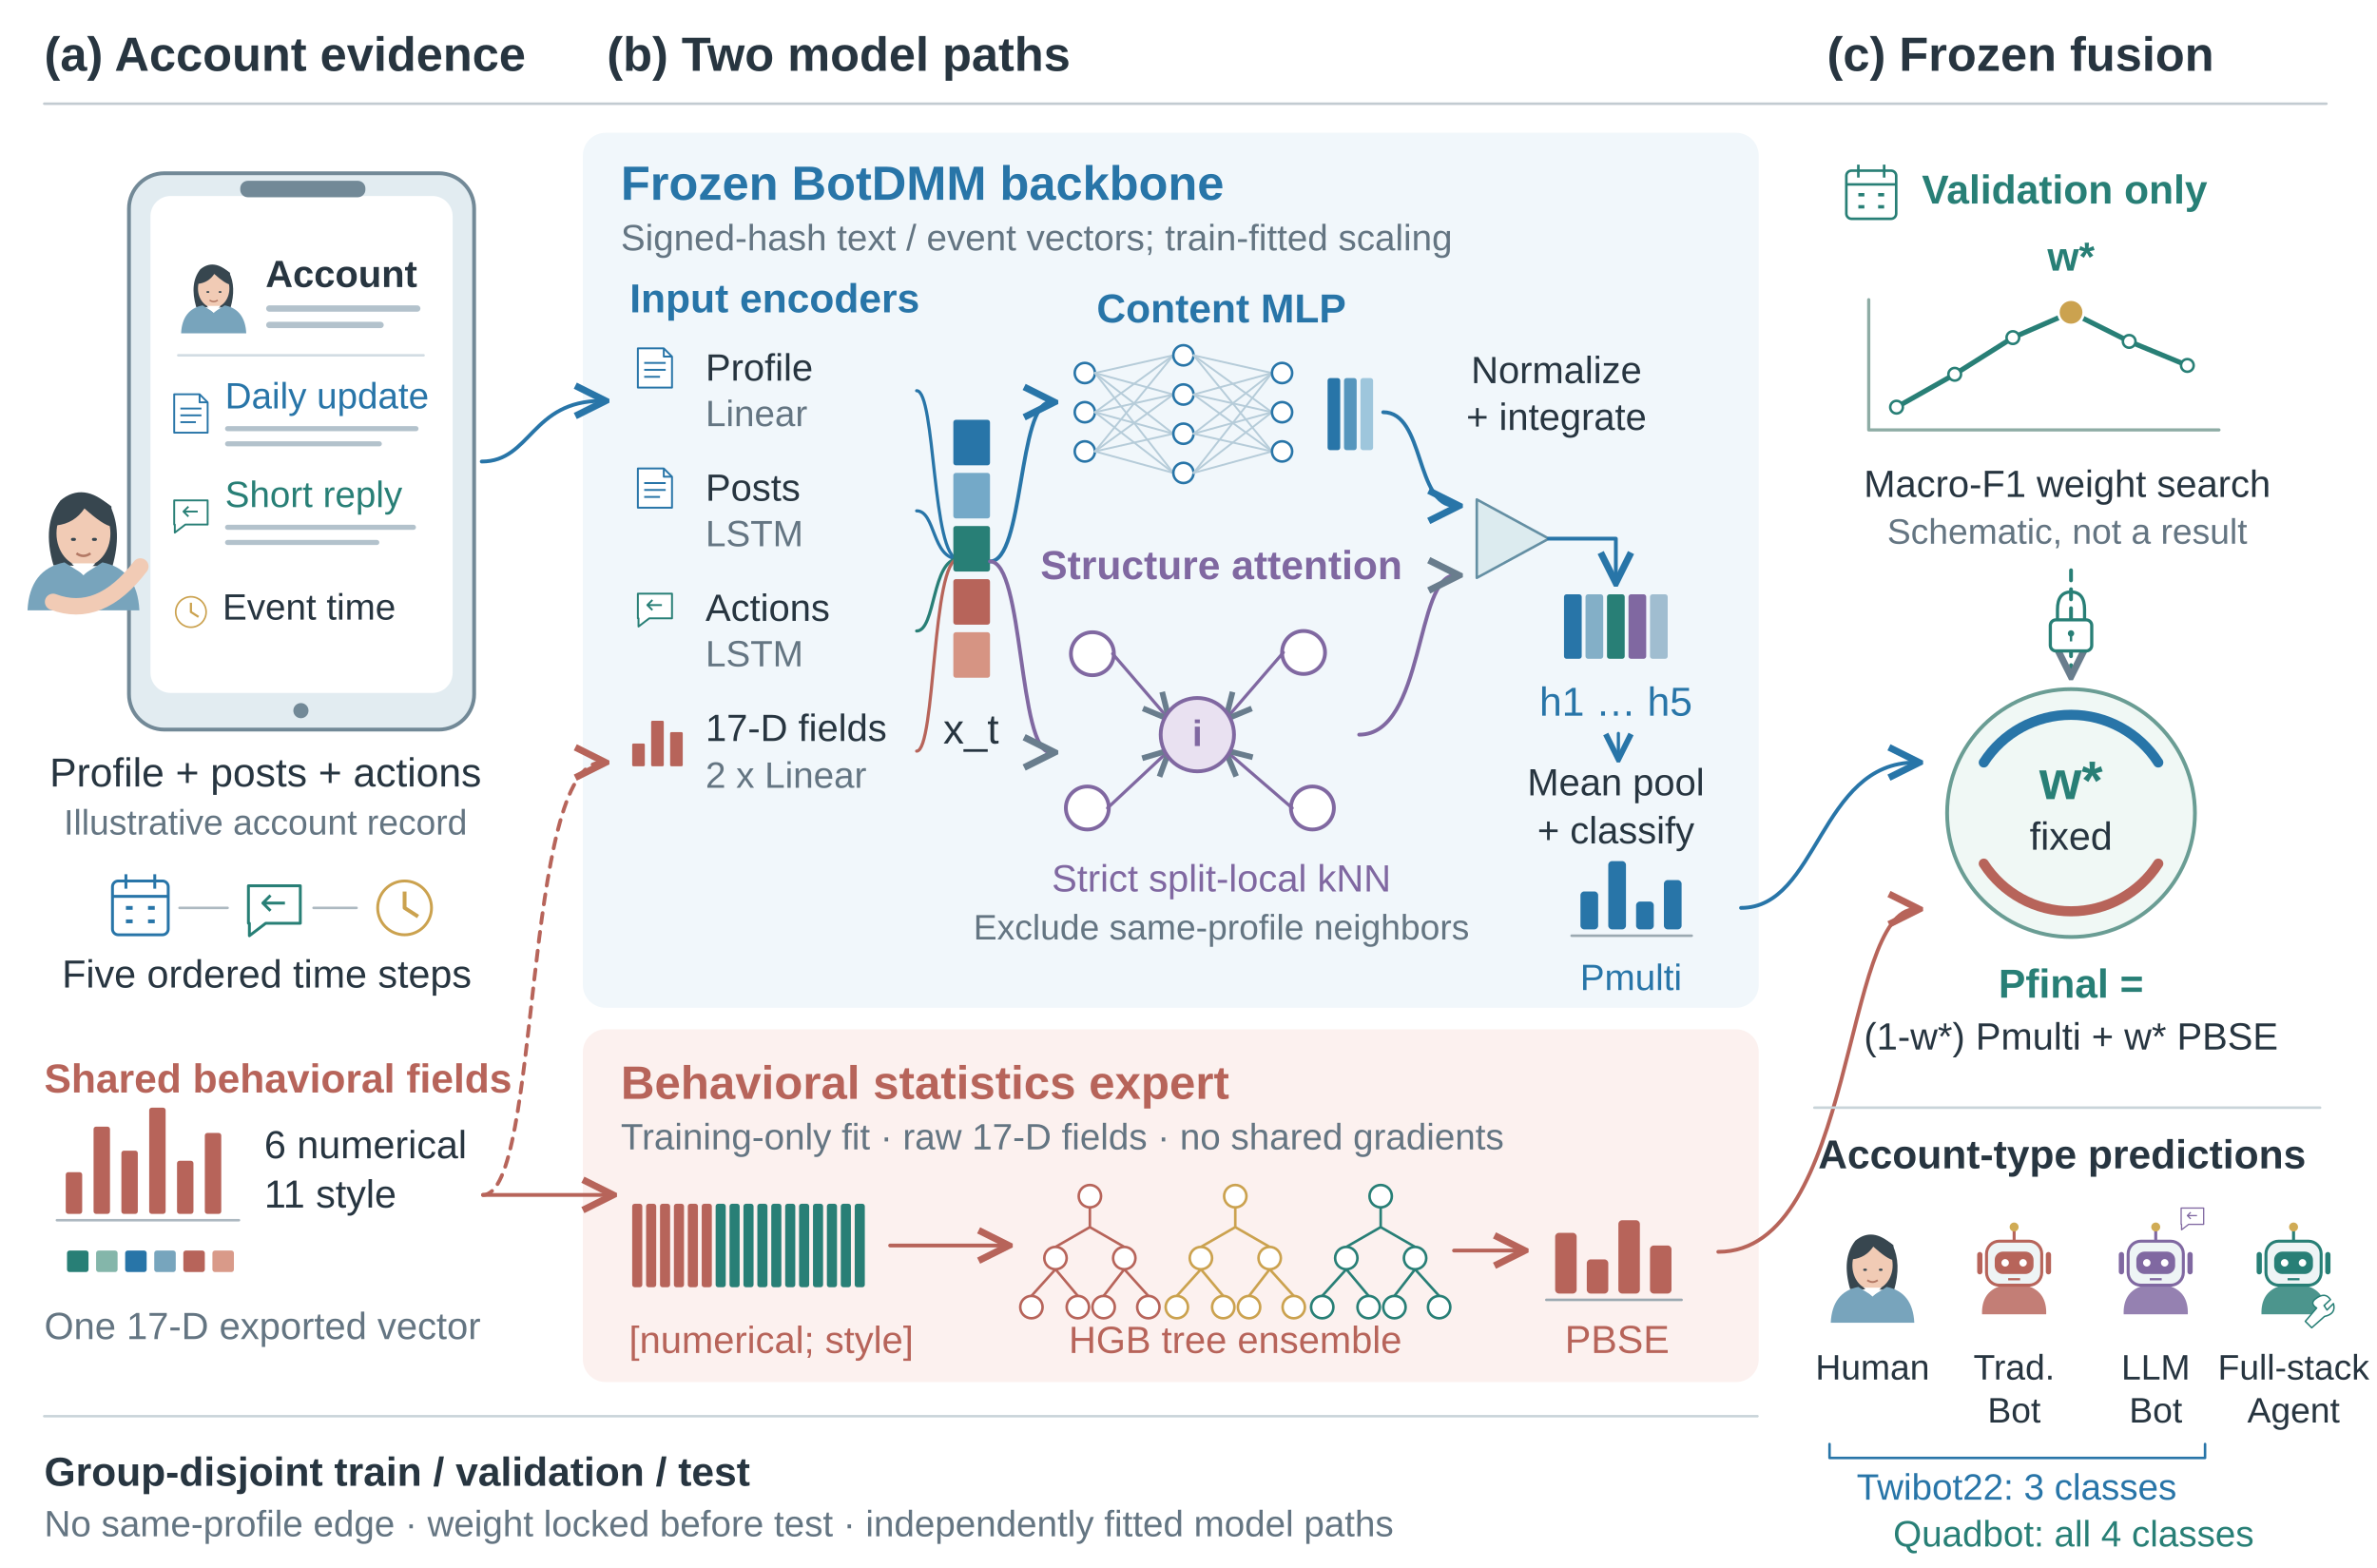
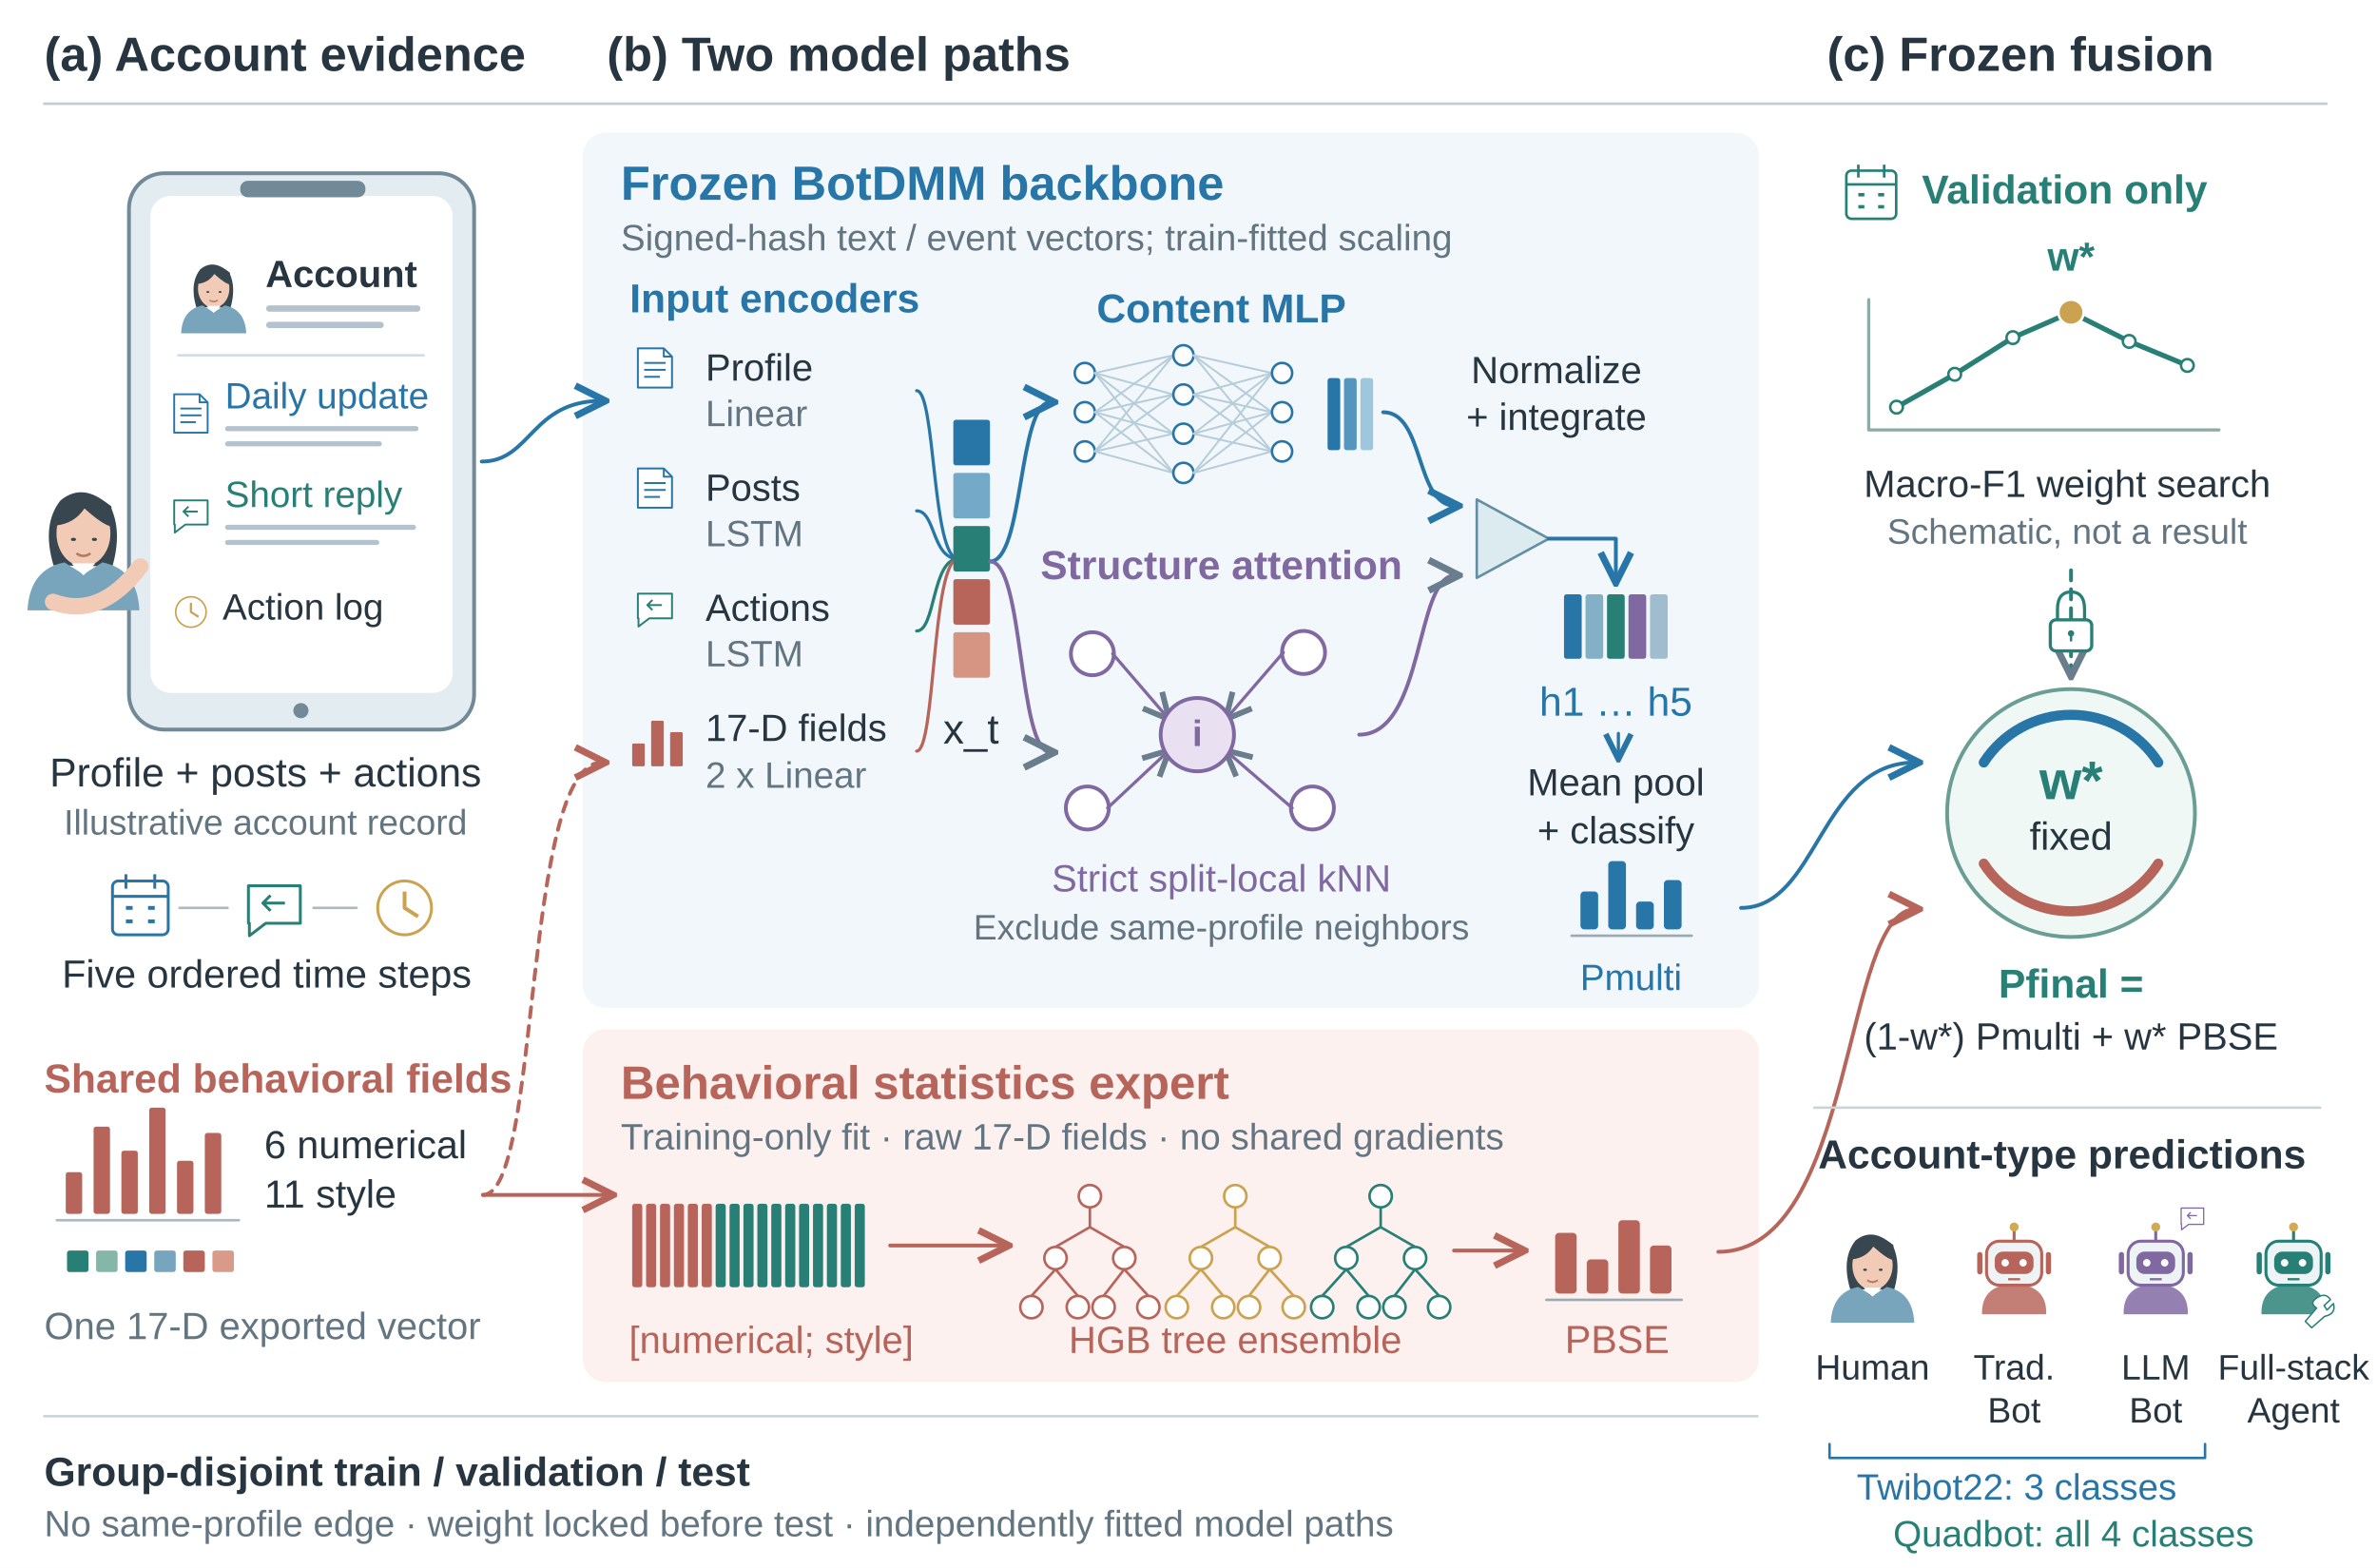
<svg xmlns="http://www.w3.org/2000/svg" width="1880" height="1240" viewBox="0 0 1880 1240">
  <defs>
    <style>text{font-family:Arial,"DejaVu Sans",sans-serif}use{stroke-linejoin:round}</style>
    <marker id="arr" markerWidth="10" markerHeight="10" refX="8" refY="5" orient="auto">
      <path d="M1 1 L9 5 L1 9" fill="none" stroke="#697d8d" stroke-width="1.8" />
    </marker>
    <marker id="barr" markerWidth="10" markerHeight="10" refX="8" refY="5" orient="auto">
      <path d="M1 1 L9 5 L1 9" fill="none" stroke="#2875a8" stroke-width="1.8" />
    </marker>
    <marker id="rarr" markerWidth="10" markerHeight="10" refX="8" refY="5" orient="auto">
      <path d="M1 1 L9 5 L1 9" fill="none" stroke="#b7645a" stroke-width="1.8" />
    </marker>
    <g id="person">
      <path d="M-30 28 Q-42-13-23-37 Q0-56 27-31 Q39-6 29 29" fill="#37464f" />
      <ellipse cx="0" cy="-4" rx="27" ry="33" fill="#f1cbb5" />
      <path d="M-27-12 Q-9-14 1-29 Q20-12 28-11 V-31 Q0-53-24-32 Z" fill="#37464f" />
      <path d="M-56 73 Q-54 32-19 25 L0 37 L19 25 Q54 32 56 73" fill="#78a4bc" />
      <path d="M-12 26 L0 38 L12 26" fill="#fff" />
      <path d="M-11 2 h2 M10 2 h2" stroke="#37464f" stroke-width="3" stroke-linecap="round" />
      <path d="M-7 16 Q0 21 7 16" fill="none" stroke="#b37965" stroke-width="2.5" />
    </g>
    <g id="robot">
      <path d="M0-39 V-54" fill="none" stroke="currentColor" stroke-width="4" />
      <circle cx="0" cy="-57" r="6" fill="#d0ab55" />
      <rect x="-37" y="-38" width="74" height="59" rx="17" fill="#eef4f5" stroke="currentColor" stroke-width="4" />
      <rect x="-26" y="-24" width="52" height="30" rx="11" fill="currentColor" />
      <circle cx="-12" cy="-9" r="5" fill="#fff" />
      <circle cx="12" cy="-9" r="5" fill="#fff" />
      <path d="M-8 13 H8" stroke="currentColor" stroke-width="3" />
      <path d="M-46-20 V3 M46-20 V3" stroke="currentColor" stroke-width="7" stroke-linecap="round" />
      <path d="M-18 22 Q-44 30-43 60 H43 Q44 30 18 22" fill="currentColor" opacity=".83" />
    </g>
    <g id="post">
      <path d="M-27-31 H14 L27-18 V31 H-27 Z" fill="#fff" stroke="currentColor" stroke-width="3" />
      <path d="M14-31 V-18 H27 M-17-8 H17 M-17 3 H17 M-17 14 H8" fill="none" stroke="currentColor" stroke-width="3" />
    </g>
    <g id="reply">
      <path d="M-27-23 H27 V16 H-9 L-26 29 V16 H-27 Z" fill="#fff" stroke="currentColor" stroke-width="3" />
      <path d="M11-5 H-12 M-4-13 L-12-5 L-4 3" fill="none" stroke="currentColor" stroke-width="3" />
    </g>
    <g id="clock">
      <circle r="28" fill="#fff" stroke="currentColor" stroke-width="3" />
      <path d="M0-17 V0 L14 9" fill="none" stroke="currentColor" stroke-width="4" />
    </g>
    <g id="calendar">
      <rect x="-29" y="-28" width="58" height="56" rx="6" fill="#fff" stroke="currentColor" stroke-width="3" />
      <path d="M-29-12 H29 M-15-35 V-20 M15-35 V-20" fill="none" stroke="currentColor" stroke-width="3" />
      <path d="M-15 0 h7 M8 0 h7 M-15 14 h7 M8 14 h7" fill="none" stroke="currentColor" stroke-width="4" />
    </g>
    <g id="lock">
      <path d="M-17-5 V-19 Q-17-41 0-41 Q17-41 17-19 V-5" fill="none" stroke="currentColor" stroke-width="4" />
      <rect x="-26" y="-6" width="52" height="39" rx="7" fill="#fff" stroke="currentColor" stroke-width="4" />
      <circle cy="11" r="4" fill="currentColor" />
      <path d="M0 12 V21" stroke="currentColor" stroke-width="3" />
    </g>
    <g id="wrench">
      <path d="M-10-22 Q10-38 21-21 L8-9 L14 0 L27-13 Q33 8 9 13 L-17 36 L-30 23 L-7-4 Q-21-13-10-22 Z" fill="#fff" stroke="currentColor" stroke-width="3" />
    </g>
  </defs>
  <rect x="0" y="0" width="1880" height="1240" rx="0" fill="#fff" stroke="none" stroke-width="2" />
  <text x="35" y="56" font-size="38" fill="#273540" font-weight="700" text-anchor="start">(a) Account evidence</text>
  <text x="480" y="56" font-size="38" fill="#273540" font-weight="700" text-anchor="start">(b) Two model paths</text>
  <text x="1445" y="56" font-size="38" fill="#273540" font-weight="700" text-anchor="start">(c) Frozen fusion</text>
  <path d="M35 82 H1840" fill="none" stroke="#c2cbd1" stroke-width="2" stroke-linecap="round" stroke-linejoin="round" />
  <rect x="461" y="105" width="930" height="692" rx="18" fill="#f1f7fb" stroke="none" stroke-width="2" />
  <rect x="461" y="814" width="930" height="279" rx="18" fill="#fcf1ef" stroke="none" stroke-width="2" />
  <rect x="102" y="137" width="273" height="440" rx="28" fill="#e2ecf1" stroke="#728997" stroke-width="3" />
  <rect x="119" y="155" width="239" height="393" rx="16" fill="#fff" stroke="none" stroke-width="2" />
  <rect x="190" y="143" width="99" height="13" rx="6" fill="#728997" stroke="none" stroke-width="2" />
  <use href="#person" transform="translate(169 230) scale(0.46)" color="#273540" />
  <text x="210" y="227" font-size="30" fill="#273540" font-weight="700" text-anchor="start">Account</text>
  <path d="M213 244 H330 M213 257 H301" fill="none" stroke="#b3c2cc" stroke-width="5" stroke-linecap="round" stroke-linejoin="round" />
  <path d="M141 281 H335" fill="none" stroke="#d2dce3" stroke-width="2" stroke-linecap="round" stroke-linejoin="round" />
  <use href="#post" transform="translate(151 327) scale(0.49)" color="#2875a8" />
  <text x="178" y="323" font-size="29" fill="#2875a8" font-weight="400" text-anchor="start">Daily update</text>
  <path d="M180 339 H329 M180 351 H300" fill="none" stroke="#b3c2cc" stroke-width="4" stroke-linecap="round" stroke-linejoin="round" />
  <use href="#reply" transform="translate(151 407) scale(0.49)" color="#287f76" />
  <text x="178" y="401" font-size="29" fill="#287f76" font-weight="400" text-anchor="start">Short reply</text>
  <path d="M180 417 H327 M180 429 H298" fill="none" stroke="#b3c2cc" stroke-width="4" stroke-linecap="round" stroke-linejoin="round" />
  <use href="#clock" transform="translate(151 484) scale(0.43)" color="#cba24f" />
-   <text x="176" y="490" font-size="29" fill="#273540" font-weight="400" text-anchor="start">Event time</text>
+   <text x="176" y="490" font-size="29" fill="#273540" font-weight="400" text-anchor="start">Action log</text>
  <circle cx="238" cy="562" r="6" fill="#728997" stroke="none" stroke-width="2" />
  <use href="#person" transform="translate(66 425) scale(0.79)" color="#273540" />
  <path d="M42 476 Q79 490 111 448" fill="none" stroke="#f1cbb5" stroke-width="13" stroke-linecap="round" stroke-linejoin="round" />
  <text x="210" y="622" font-size="32" fill="#273540" font-weight="400" text-anchor="middle">Profile + posts + actions</text>
  <text x="210" y="660" font-size="28" fill="#647582" font-weight="400" text-anchor="middle">Illustrative account record</text>
  <use href="#calendar" transform="translate(111 718) scale(0.76)" color="#2875a8" />
  <use href="#reply" transform="translate(217 718) scale(0.76)" color="#287f76" />
  <use href="#clock" transform="translate(320 718) scale(0.76)" color="#cba24f" />
  <path d="M142 718 H180 M248 718 H282" fill="none" stroke="#adb9c1" stroke-width="2" stroke-linecap="round" stroke-linejoin="round" />
  <text x="211" y="781" font-size="31" fill="#273540" font-weight="400" text-anchor="middle">Five ordered time steps</text>
  <text x="35" y="864" font-size="32" fill="#b7645a" font-weight="700" text-anchor="start">Shared behavioral fields</text>
  <rect x="52" y="927" width="13" height="33" rx="2" fill="#b7645a" stroke="none" stroke-width="2" />
  <rect x="74" y="891" width="13" height="69" rx="2" fill="#b7645a" stroke="none" stroke-width="2" />
  <rect x="96" y="910" width="13" height="50" rx="2" fill="#b7645a" stroke="none" stroke-width="2" />
  <rect x="118" y="876" width="13" height="84" rx="2" fill="#b7645a" stroke="none" stroke-width="2" />
  <rect x="140" y="918" width="13" height="42" rx="2" fill="#b7645a" stroke="none" stroke-width="2" />
  <rect x="162" y="896" width="13" height="64" rx="2" fill="#b7645a" stroke="none" stroke-width="2" />
  <path d="M45 965 H189" fill="none" stroke="#adb9c1" stroke-width="2" stroke-linecap="round" stroke-linejoin="round" />
  <text x="209" y="916" font-size="31" fill="#273540" font-weight="400" text-anchor="start">6 numerical</text>
  <text x="209" y="955" font-size="31" fill="#273540" font-weight="400" text-anchor="start">11 style</text>
  <rect x="53" y="989" width="17" height="17" rx="2" fill="#287f76" stroke="none" stroke-width="2" />
  <rect x="76" y="989" width="17" height="17" rx="2" fill="#84b6aa" stroke="none" stroke-width="2" />
  <rect x="99" y="989" width="17" height="17" rx="2" fill="#2875a8" stroke="none" stroke-width="2" />
  <rect x="122" y="989" width="17" height="17" rx="2" fill="#77a5bd" stroke="none" stroke-width="2" />
  <rect x="145" y="989" width="17" height="17" rx="2" fill="#b7645a" stroke="none" stroke-width="2" />
  <rect x="168" y="989" width="17" height="17" rx="2" fill="#d99a89" stroke="none" stroke-width="2" />
  <text x="35" y="1059" font-size="30" fill="#647582" font-weight="400" text-anchor="start">One 17-D exported vector</text>
  <path d="M381 365 C420 365 420 317 476 317" fill="none" stroke="#2875a8" stroke-width="3" stroke-linecap="round" stroke-linejoin="round" marker-end="url(#barr)" />
  <path d="M382 945 C428 945 413 603 476 603" fill="none" stroke="#b7645a" stroke-width="3" stroke-linecap="round" stroke-linejoin="round" marker-end="url(#rarr)" stroke-dasharray="8 7" />
  <path d="M382 945 H482" fill="none" stroke="#b7645a" stroke-width="3" stroke-linecap="round" stroke-linejoin="round" marker-end="url(#rarr)" />
  <text x="491" y="158" font-size="38" fill="#2875a8" font-weight="700" text-anchor="start">Frozen BotDMM backbone</text>
  <text x="491" y="198" font-size="29" fill="#647582" font-weight="400" text-anchor="start">Signed-hash text / event vectors; train-fitted scaling</text>
  <text x="498" y="247" font-size="32" fill="#2875a8" font-weight="700" text-anchor="start">Input encoders</text>
  <use href="#post" transform="translate(518 291) scale(0.5)" color="#2875a8" />
  <text x="558" y="301" font-size="30" fill="#273540" font-weight="400" text-anchor="start">Profile</text>
  <text x="558" y="337" font-size="29" fill="#647582" font-weight="400" text-anchor="start">Linear</text>
  <use href="#post" transform="translate(518 386) scale(0.5)" color="#2875a8" />
  <text x="558" y="396" font-size="30" fill="#273540" font-weight="400" text-anchor="start">Posts</text>
  <text x="558" y="432" font-size="29" fill="#647582" font-weight="400" text-anchor="start">LSTM</text>
  <use href="#reply" transform="translate(518 481) scale(0.5)" color="#287f76" />
  <text x="558" y="491" font-size="30" fill="#273540" font-weight="400" text-anchor="start">Actions</text>
  <text x="558" y="527" font-size="29" fill="#647582" font-weight="400" text-anchor="start">LSTM</text>
  <rect x="500" y="588" width="10" height="18" rx="1" fill="#b7645a" stroke="none" stroke-width="2" />
  <rect x="515" y="570" width="10" height="36" rx="1" fill="#b7645a" stroke="none" stroke-width="2" />
  <rect x="530" y="579" width="10" height="27" rx="1" fill="#b7645a" stroke="none" stroke-width="2" />
  <text x="558" y="586" font-size="30" fill="#273540" font-weight="400" text-anchor="start">17-D fields</text>
  <text x="558" y="623" font-size="29" fill="#647582" font-weight="400" text-anchor="start">2 x Linear</text>
  <path d="M725 309 C740 309 737 442 758 442" fill="none" stroke="#2875a8" stroke-width="2.5" stroke-linecap="round" stroke-linejoin="round" />
  <path d="M725 404 C740 404 737 442 758 442" fill="none" stroke="#2875a8" stroke-width="2.5" stroke-linecap="round" stroke-linejoin="round" />
  <path d="M725 499 C740 499 737 442 758 442" fill="none" stroke="#287f76" stroke-width="2.5" stroke-linecap="round" stroke-linejoin="round" />
  <path d="M725 594 C740 594 737 442 758 442" fill="none" stroke="#b7645a" stroke-width="2.5" stroke-linecap="round" stroke-linejoin="round" />
  <rect x="754" y="332" width="29" height="36" rx="2" fill="#2875a8" stroke="none" stroke-width="2" />
  <rect x="754" y="374" width="29" height="36" rx="2" fill="#74a9c8" stroke="none" stroke-width="2" />
  <rect x="754" y="416" width="29" height="36" rx="2" fill="#287f76" stroke="none" stroke-width="2" />
  <rect x="754" y="458" width="29" height="36" rx="2" fill="#b7645a" stroke="none" stroke-width="2" />
  <rect x="754" y="500" width="29" height="36" rx="2" fill="#d69483" stroke="none" stroke-width="2" />
  <text x="768" y="588" font-size="33" fill="#273540" font-weight="400" text-anchor="middle">x_t</text>
  <path d="M783 444 C810 444 805 318 831 318" fill="none" stroke="#2875a8" stroke-width="3" stroke-linecap="round" stroke-linejoin="round" marker-end="url(#barr)" />
  <path d="M783 444 C810 444 805 595 831 595" fill="none" stroke="#8068a1" stroke-width="3" stroke-linecap="round" stroke-linejoin="round" marker-end="url(#arr)" />
  <text x="966" y="255" font-size="32" fill="#2875a8" font-weight="700" text-anchor="middle">Content MLP</text>
  <circle cx="858" cy="295" r="8" fill="#fff" stroke="#2875a8" stroke-width="2" />
  <circle cx="858" cy="326" r="8" fill="#fff" stroke="#2875a8" stroke-width="2" />
  <circle cx="858" cy="357" r="8" fill="#fff" stroke="#2875a8" stroke-width="2" />
  <path d="M866 295 L928 281" fill="none" stroke="#b6ccd9" stroke-width="1.5" stroke-linecap="round" stroke-linejoin="round" />
  <path d="M866 295 L928 312" fill="none" stroke="#b6ccd9" stroke-width="1.5" stroke-linecap="round" stroke-linejoin="round" />
  <path d="M866 295 L928 343" fill="none" stroke="#b6ccd9" stroke-width="1.5" stroke-linecap="round" stroke-linejoin="round" />
  <path d="M866 295 L928 374" fill="none" stroke="#b6ccd9" stroke-width="1.5" stroke-linecap="round" stroke-linejoin="round" />
  <path d="M866 326 L928 281" fill="none" stroke="#b6ccd9" stroke-width="1.5" stroke-linecap="round" stroke-linejoin="round" />
  <path d="M866 326 L928 312" fill="none" stroke="#b6ccd9" stroke-width="1.5" stroke-linecap="round" stroke-linejoin="round" />
  <path d="M866 326 L928 343" fill="none" stroke="#b6ccd9" stroke-width="1.5" stroke-linecap="round" stroke-linejoin="round" />
  <path d="M866 326 L928 374" fill="none" stroke="#b6ccd9" stroke-width="1.5" stroke-linecap="round" stroke-linejoin="round" />
  <path d="M866 357 L928 281" fill="none" stroke="#b6ccd9" stroke-width="1.5" stroke-linecap="round" stroke-linejoin="round" />
  <path d="M866 357 L928 312" fill="none" stroke="#b6ccd9" stroke-width="1.5" stroke-linecap="round" stroke-linejoin="round" />
  <path d="M866 357 L928 343" fill="none" stroke="#b6ccd9" stroke-width="1.5" stroke-linecap="round" stroke-linejoin="round" />
  <path d="M866 357 L928 374" fill="none" stroke="#b6ccd9" stroke-width="1.5" stroke-linecap="round" stroke-linejoin="round" />
  <circle cx="936" cy="281" r="8" fill="#fff" stroke="#2875a8" stroke-width="2" />
  <circle cx="936" cy="312" r="8" fill="#fff" stroke="#2875a8" stroke-width="2" />
  <circle cx="936" cy="343" r="8" fill="#fff" stroke="#2875a8" stroke-width="2" />
  <circle cx="936" cy="374" r="8" fill="#fff" stroke="#2875a8" stroke-width="2" />
  <path d="M944 281 L1006 295" fill="none" stroke="#b6ccd9" stroke-width="1.5" stroke-linecap="round" stroke-linejoin="round" />
  <path d="M944 281 L1006 326" fill="none" stroke="#b6ccd9" stroke-width="1.5" stroke-linecap="round" stroke-linejoin="round" />
  <path d="M944 281 L1006 357" fill="none" stroke="#b6ccd9" stroke-width="1.5" stroke-linecap="round" stroke-linejoin="round" />
  <path d="M944 312 L1006 295" fill="none" stroke="#b6ccd9" stroke-width="1.5" stroke-linecap="round" stroke-linejoin="round" />
  <path d="M944 312 L1006 326" fill="none" stroke="#b6ccd9" stroke-width="1.5" stroke-linecap="round" stroke-linejoin="round" />
  <path d="M944 312 L1006 357" fill="none" stroke="#b6ccd9" stroke-width="1.5" stroke-linecap="round" stroke-linejoin="round" />
  <path d="M944 343 L1006 295" fill="none" stroke="#b6ccd9" stroke-width="1.5" stroke-linecap="round" stroke-linejoin="round" />
  <path d="M944 343 L1006 326" fill="none" stroke="#b6ccd9" stroke-width="1.5" stroke-linecap="round" stroke-linejoin="round" />
  <path d="M944 343 L1006 357" fill="none" stroke="#b6ccd9" stroke-width="1.5" stroke-linecap="round" stroke-linejoin="round" />
  <path d="M944 374 L1006 295" fill="none" stroke="#b6ccd9" stroke-width="1.5" stroke-linecap="round" stroke-linejoin="round" />
  <path d="M944 374 L1006 326" fill="none" stroke="#b6ccd9" stroke-width="1.5" stroke-linecap="round" stroke-linejoin="round" />
  <path d="M944 374 L1006 357" fill="none" stroke="#b6ccd9" stroke-width="1.5" stroke-linecap="round" stroke-linejoin="round" />
  <circle cx="1014" cy="295" r="8" fill="#fff" stroke="#2875a8" stroke-width="2" />
  <circle cx="1014" cy="326" r="8" fill="#fff" stroke="#2875a8" stroke-width="2" />
  <circle cx="1014" cy="357" r="8" fill="#fff" stroke="#2875a8" stroke-width="2" />
  <rect x="1050" y="299" width="10" height="57" rx="2" fill="#2875a8" stroke="none" stroke-width="2" />
  <rect x="1063" y="299" width="10" height="57" rx="2" fill="#5696bd" stroke="none" stroke-width="2" />
  <rect x="1076" y="299" width="10" height="57" rx="2" fill="#9ec6dc" stroke="none" stroke-width="2" />
  <text x="966" y="458" font-size="32" fill="#8068a1" font-weight="700" text-anchor="middle">Structure attention</text>
  <circle cx="864" cy="517" r="17" fill="#fff" stroke="#8068a1" stroke-width="3" />
  <path d="M880 517 L923 567" fill="none" stroke="#8068a1" stroke-width="2.5" stroke-linecap="round" stroke-linejoin="round" marker-end="url(#arr)" />
  <circle cx="860" cy="639" r="17" fill="#fff" stroke="#8068a1" stroke-width="3" />
  <path d="M876 639 L923 595" fill="none" stroke="#8068a1" stroke-width="2.5" stroke-linecap="round" stroke-linejoin="round" marker-end="url(#arr)" />
  <circle cx="1031" cy="516" r="17" fill="#fff" stroke="#8068a1" stroke-width="3" />
  <path d="M1015 516 L971 567" fill="none" stroke="#8068a1" stroke-width="2.5" stroke-linecap="round" stroke-linejoin="round" marker-end="url(#arr)" />
  <circle cx="1038" cy="639" r="17" fill="#fff" stroke="#8068a1" stroke-width="3" />
  <path d="M1022 639 L971 595" fill="none" stroke="#8068a1" stroke-width="2.5" stroke-linecap="round" stroke-linejoin="round" marker-end="url(#arr)" />
  <circle cx="947" cy="581" r="29" fill="#e9e1f1" stroke="#8068a1" stroke-width="3" />
  <text x="947" y="590" font-size="29" fill="#8068a1" font-weight="700" text-anchor="middle">i</text>
  <text x="966" y="705" font-size="30" fill="#8068a1" font-weight="400" text-anchor="middle">Strict split-local kNN</text>
  <text x="966" y="743" font-size="28" fill="#647582" font-weight="400" text-anchor="middle">Exclude same-profile neighbors</text>
  <path d="M1094 326 C1127 326 1119 400 1151 400" fill="none" stroke="#2875a8" stroke-width="3" stroke-linecap="round" stroke-linejoin="round" marker-end="url(#barr)" />
  <path d="M1075 581 C1127 581 1119 455 1151 455" fill="none" stroke="#8068a1" stroke-width="3" stroke-linecap="round" stroke-linejoin="round" marker-end="url(#arr)" />
  <path d="M1168 395 L1225 426 L1168 457 Z" fill="#dcebef" stroke="#648fa3" stroke-width="2" stroke-linecap="round" stroke-linejoin="round" />
  <text x="1231" y="303" font-size="30" fill="#273540" font-weight="400" text-anchor="middle">Normalize</text>
  <text x="1231" y="340" font-size="30" fill="#273540" font-weight="400" text-anchor="middle">+ integrate</text>
  <path d="M1225 426 H1278 V458" fill="none" stroke="#2875a8" stroke-width="3" stroke-linecap="round" stroke-linejoin="round" marker-end="url(#barr)" />
  <rect x="1237" y="470" width="14" height="51" rx="2" fill="#2875a8" stroke="none" stroke-width="2" />
  <rect x="1254" y="470" width="14" height="51" rx="2" fill="#83afc7" stroke="none" stroke-width="2" />
  <rect x="1271" y="470" width="14" height="51" rx="2" fill="#287f76" stroke="none" stroke-width="2" />
  <rect x="1288" y="470" width="14" height="51" rx="2" fill="#8068a1" stroke="none" stroke-width="2" />
  <rect x="1305" y="470" width="14" height="51" rx="2" fill="#a0bdd0" stroke="none" stroke-width="2" />
  <text x="1278" y="566" font-size="32" fill="#2875a8" font-weight="400" text-anchor="middle">h1 … h5</text>
  <path d="M1280 580 V598" fill="none" stroke="#2875a8" stroke-width="2.5" stroke-linecap="round" stroke-linejoin="round" marker-end="url(#barr)" />
  <text x="1278" y="629" font-size="30" fill="#273540" font-weight="400" text-anchor="middle">Mean pool</text>
  <text x="1278" y="667" font-size="30" fill="#273540" font-weight="400" text-anchor="middle">+ classify</text>
  <rect x="1250" y="705" width="14" height="30" rx="3" fill="#2875a8" stroke="none" stroke-width="2" />
  <rect x="1272" y="681" width="14" height="54" rx="3" fill="#2875a8" stroke="none" stroke-width="2" />
  <rect x="1294" y="713" width="14" height="22" rx="3" fill="#2875a8" stroke="none" stroke-width="2" />
  <rect x="1316" y="696" width="14" height="39" rx="3" fill="#2875a8" stroke="none" stroke-width="2" />
  <path d="M1243 740 H1338" fill="none" stroke="#9ba9b1" stroke-width="2" stroke-linecap="round" stroke-linejoin="round" />
  <text x="1290" y="783" font-size="29" fill="#2875a8" font-weight="400" text-anchor="middle">Pmulti</text>
  <text x="491" y="869" font-size="37" fill="#b7645a" font-weight="700" text-anchor="start">Behavioral statistics expert</text>
  <text x="491" y="909" font-size="29" fill="#647582" font-weight="400" text-anchor="start">Training-only fit · raw 17-D fields · no shared gradients</text>
  <rect x="500" y="952" width="8" height="66" rx="2" fill="#b7645a" stroke="none" stroke-width="2" />
  <rect x="511" y="952" width="8" height="66" rx="2" fill="#b7645a" stroke="none" stroke-width="2" />
  <rect x="522" y="952" width="8" height="66" rx="2" fill="#b7645a" stroke="none" stroke-width="2" />
  <rect x="533" y="952" width="8" height="66" rx="2" fill="#b7645a" stroke="none" stroke-width="2" />
  <rect x="544" y="952" width="8" height="66" rx="2" fill="#b7645a" stroke="none" stroke-width="2" />
  <rect x="555" y="952" width="8" height="66" rx="2" fill="#b7645a" stroke="none" stroke-width="2" />
  <rect x="566" y="952" width="8" height="66" rx="2" fill="#287f76" stroke="none" stroke-width="2" />
  <rect x="577" y="952" width="8" height="66" rx="2" fill="#287f76" stroke="none" stroke-width="2" />
  <rect x="588" y="952" width="8" height="66" rx="2" fill="#287f76" stroke="none" stroke-width="2" />
  <rect x="599" y="952" width="8" height="66" rx="2" fill="#287f76" stroke="none" stroke-width="2" />
  <rect x="610" y="952" width="8" height="66" rx="2" fill="#287f76" stroke="none" stroke-width="2" />
  <rect x="621" y="952" width="8" height="66" rx="2" fill="#287f76" stroke="none" stroke-width="2" />
  <rect x="632" y="952" width="8" height="66" rx="2" fill="#287f76" stroke="none" stroke-width="2" />
  <rect x="643" y="952" width="8" height="66" rx="2" fill="#287f76" stroke="none" stroke-width="2" />
  <rect x="654" y="952" width="8" height="66" rx="2" fill="#287f76" stroke="none" stroke-width="2" />
  <rect x="665" y="952" width="8" height="66" rx="2" fill="#287f76" stroke="none" stroke-width="2" />
  <rect x="676" y="952" width="8" height="66" rx="2" fill="#287f76" stroke="none" stroke-width="2" />
  <text x="610" y="1070" font-size="30" fill="#b7645a" font-weight="400" text-anchor="middle">[numerical; style]</text>
  <path d="M704 985 H795" fill="none" stroke="#b7645a" stroke-width="3" stroke-linecap="round" stroke-linejoin="round" marker-end="url(#rarr)" />
  <g transform="translate(862 946) scale(0.68)">
    <path d="M0 14 V36 L-40 59 M0 36 L40 59 M-40 85 L-68 116 M-40 85 L-14 116 M40 85 L16 116 M40 85 L68 116" fill="none" stroke="#b7645a" stroke-width="3" stroke-linecap="round" stroke-linejoin="round" />
    <circle cx="0" cy="0" r="13" fill="#fff" stroke="#b7645a" stroke-width="3" />
    <circle cx="-40" cy="72" r="13" fill="#fff" stroke="#b7645a" stroke-width="3" />
    <circle cx="40" cy="72" r="13" fill="#fff" stroke="#b7645a" stroke-width="3" />
    <circle cx="-68" cy="129" r="13" fill="#fff" stroke="#b7645a" stroke-width="3" />
    <circle cx="-14" cy="129" r="13" fill="#fff" stroke="#b7645a" stroke-width="3" />
    <circle cx="16" cy="129" r="13" fill="#fff" stroke="#b7645a" stroke-width="3" />
    <circle cx="68" cy="129" r="13" fill="#fff" stroke="#b7645a" stroke-width="3" />
  </g>
  <g transform="translate(977 946) scale(0.68)">
    <path d="M0 14 V36 L-40 59 M0 36 L40 59 M-40 85 L-68 116 M-40 85 L-14 116 M40 85 L16 116 M40 85 L68 116" fill="none" stroke="#cba24f" stroke-width="3" stroke-linecap="round" stroke-linejoin="round" />
    <circle cx="0" cy="0" r="13" fill="#fff" stroke="#cba24f" stroke-width="3" />
    <circle cx="-40" cy="72" r="13" fill="#fff" stroke="#cba24f" stroke-width="3" />
    <circle cx="40" cy="72" r="13" fill="#fff" stroke="#cba24f" stroke-width="3" />
    <circle cx="-68" cy="129" r="13" fill="#fff" stroke="#cba24f" stroke-width="3" />
    <circle cx="-14" cy="129" r="13" fill="#fff" stroke="#cba24f" stroke-width="3" />
    <circle cx="16" cy="129" r="13" fill="#fff" stroke="#cba24f" stroke-width="3" />
    <circle cx="68" cy="129" r="13" fill="#fff" stroke="#cba24f" stroke-width="3" />
  </g>
  <g transform="translate(1092 946) scale(0.68)">
    <path d="M0 14 V36 L-40 59 M0 36 L40 59 M-40 85 L-68 116 M-40 85 L-14 116 M40 85 L16 116 M40 85 L68 116" fill="none" stroke="#287f76" stroke-width="3" stroke-linecap="round" stroke-linejoin="round" />
    <circle cx="0" cy="0" r="13" fill="#fff" stroke="#287f76" stroke-width="3" />
    <circle cx="-40" cy="72" r="13" fill="#fff" stroke="#287f76" stroke-width="3" />
    <circle cx="40" cy="72" r="13" fill="#fff" stroke="#287f76" stroke-width="3" />
    <circle cx="-68" cy="129" r="13" fill="#fff" stroke="#287f76" stroke-width="3" />
    <circle cx="-14" cy="129" r="13" fill="#fff" stroke="#287f76" stroke-width="3" />
    <circle cx="16" cy="129" r="13" fill="#fff" stroke="#287f76" stroke-width="3" />
    <circle cx="68" cy="129" r="13" fill="#fff" stroke="#287f76" stroke-width="3" />
  </g>
  <text x="977" y="1070" font-size="30" fill="#b7645a" font-weight="400" text-anchor="middle">HGB tree ensemble</text>
  <path d="M1150 989 H1203" fill="none" stroke="#b7645a" stroke-width="3" stroke-linecap="round" stroke-linejoin="round" marker-end="url(#rarr)" />
  <rect x="1230" y="975" width="17" height="48" rx="3" fill="#b7645a" stroke="none" stroke-width="2" />
  <rect x="1255" y="996" width="17" height="27" rx="3" fill="#b7645a" stroke="none" stroke-width="2" />
  <rect x="1280" y="965" width="17" height="58" rx="3" fill="#b7645a" stroke="none" stroke-width="2" />
  <rect x="1305" y="985" width="17" height="38" rx="3" fill="#b7645a" stroke="none" stroke-width="2" />
  <path d="M1223 1028 H1330" fill="none" stroke="#9ba9b1" stroke-width="2" stroke-linecap="round" stroke-linejoin="round" />
  <text x="1279" y="1070" font-size="31" fill="#b7645a" font-weight="400" text-anchor="middle">PBSE</text>
  <use href="#calendar" transform="translate(1480 154) scale(0.68)" color="#287f76" />
  <text x="1520" y="161" font-size="32" fill="#287f76" font-weight="700" text-anchor="start">Validation only</text>
  <path d="M1478 340 V237 M1478 340 H1755" fill="none" stroke="#8eaca5" stroke-width="2.5" stroke-linecap="round" stroke-linejoin="round" />
  <path d="M1500 322 L1546 296 L1592 267 L1638 247 L1684 270 L1730 289" fill="none" stroke="#287f76" stroke-width="4" stroke-linecap="round" stroke-linejoin="round" />
  <circle cx="1500" cy="322" r="5" fill="#fff" stroke="#287f76" stroke-width="2" />
  <circle cx="1546" cy="296" r="5" fill="#fff" stroke="#287f76" stroke-width="2" />
  <circle cx="1592" cy="267" r="5" fill="#fff" stroke="#287f76" stroke-width="2" />
  <circle cx="1684" cy="270" r="5" fill="#fff" stroke="#287f76" stroke-width="2" />
  <circle cx="1730" cy="289" r="5" fill="#fff" stroke="#287f76" stroke-width="2" />
  <circle cx="1638" cy="247" r="10" fill="#cba24f" stroke="#fff" stroke-width="2" />
  <text x="1638" y="214" font-size="32" fill="#287f76" font-weight="700" text-anchor="middle">w*</text>
  <text x="1635" y="393" font-size="30" fill="#273540" font-weight="400" text-anchor="middle">Macro-F1 weight search</text>
  <text x="1635" y="430" font-size="28" fill="#647582" font-weight="400" text-anchor="middle">Schematic, not a result</text>
  <path d="M1638 451 V532" fill="none" stroke="#287f76" stroke-width="3" stroke-linecap="round" stroke-linejoin="round" marker-end="url(#arr)" stroke-dasharray="8 7" />
  <use href="#lock" transform="translate(1638 494) scale(0.63)" color="#287f76" />
  <path d="M1377 718 C1438 718 1439 603 1515 603" fill="none" stroke="#2875a8" stroke-width="3" stroke-linecap="round" stroke-linejoin="round" marker-end="url(#barr)" />
  <path d="M1359 990 C1468 990 1457 719 1515 719" fill="none" stroke="#b7645a" stroke-width="3" stroke-linecap="round" stroke-linejoin="round" marker-end="url(#rarr)" />
  <circle cx="1638" cy="643" r="98" fill="#f0f8f5" stroke="#6a9d94" stroke-width="3" />
  <path d="M1569 603 A82 82 0 0 1 1707 603" fill="none" stroke="#2875a8" stroke-width="8" stroke-linecap="round" stroke-linejoin="round" />
  <path d="M1707 683 A82 82 0 0 1 1569 683" fill="none" stroke="#b7645a" stroke-width="8" stroke-linecap="round" stroke-linejoin="round" />
  <text x="1638" y="632" font-size="43" fill="#287f76" font-weight="700" text-anchor="middle">w*</text>
  <text x="1638" y="672" font-size="31" fill="#273540" font-weight="400" text-anchor="middle">fixed</text>
  <text x="1638" y="789" font-size="32" fill="#287f76" font-weight="700" text-anchor="middle">Pfinal =</text>
  <text x="1638" y="830" font-size="30" fill="#273540" font-weight="400" text-anchor="middle">(1-w*) Pmulti + w* PBSE</text>
  <path d="M1435 876 H1835" fill="none" stroke="#c9d4d9" stroke-width="2" stroke-linecap="round" stroke-linejoin="round" />
  <text x="1438" y="924" font-size="32" fill="#273540" font-weight="700" text-anchor="start">Account-type predictions</text>
  <use href="#person" transform="translate(1481 1003) scale(0.59)" color="#273540" />
  <use href="#robot" transform="translate(1593 1004) scale(0.59)" color="#b7645a" />
  <use href="#robot" transform="translate(1705 1004) scale(0.59)" color="#8068a1" />
  <use href="#robot" transform="translate(1814 1004) scale(0.59)" color="#287f76" />
  <use href="#reply" transform="translate(1734 963) scale(0.33)" color="#8068a1" />
  <use href="#wrench" transform="translate(1835 1036) scale(0.39)" color="#287f76" />
  <text x="1481" y="1091" font-size="28" fill="#273540" font-weight="400" text-anchor="middle">Human</text>
  <text x="1593" y="1091" font-size="28" fill="#273540" font-weight="400" text-anchor="middle">Trad.</text>
  <text x="1593" y="1125" font-size="28" fill="#273540" font-weight="400" text-anchor="middle">Bot</text>
  <text x="1705" y="1091" font-size="28" fill="#273540" font-weight="400" text-anchor="middle">LLM</text>
  <text x="1705" y="1125" font-size="28" fill="#273540" font-weight="400" text-anchor="middle">Bot</text>
  <text x="1814" y="1091" font-size="28" fill="#273540" font-weight="400" text-anchor="middle">Full-stack</text>
  <text x="1814" y="1125" font-size="28" fill="#273540" font-weight="400" text-anchor="middle">Agent</text>
  <path d="M1447 1142 V1153 H1744 V1142" fill="none" stroke="#2875a8" stroke-width="2" stroke-linecap="round" stroke-linejoin="round" />
  <text x="1595" y="1186" font-size="29" fill="#2875a8" font-weight="400" text-anchor="middle">Twibot22: 3 classes</text>
  <text x="1640" y="1223" font-size="29" fill="#287f76" font-weight="400" text-anchor="middle">Quadbot: all 4 classes</text>
  <path d="M35 1120 H1390" fill="none" stroke="#c9d4d9" stroke-width="2" stroke-linecap="round" stroke-linejoin="round" />
  <text x="35" y="1175" font-size="32" fill="#273540" font-weight="700" text-anchor="start">Group-disjoint train / validation / test</text>
  <text x="35" y="1215" font-size="29" fill="#647582" font-weight="400" text-anchor="start">No same-profile edge · weight locked before test · independently fitted model paths</text>
</svg>
